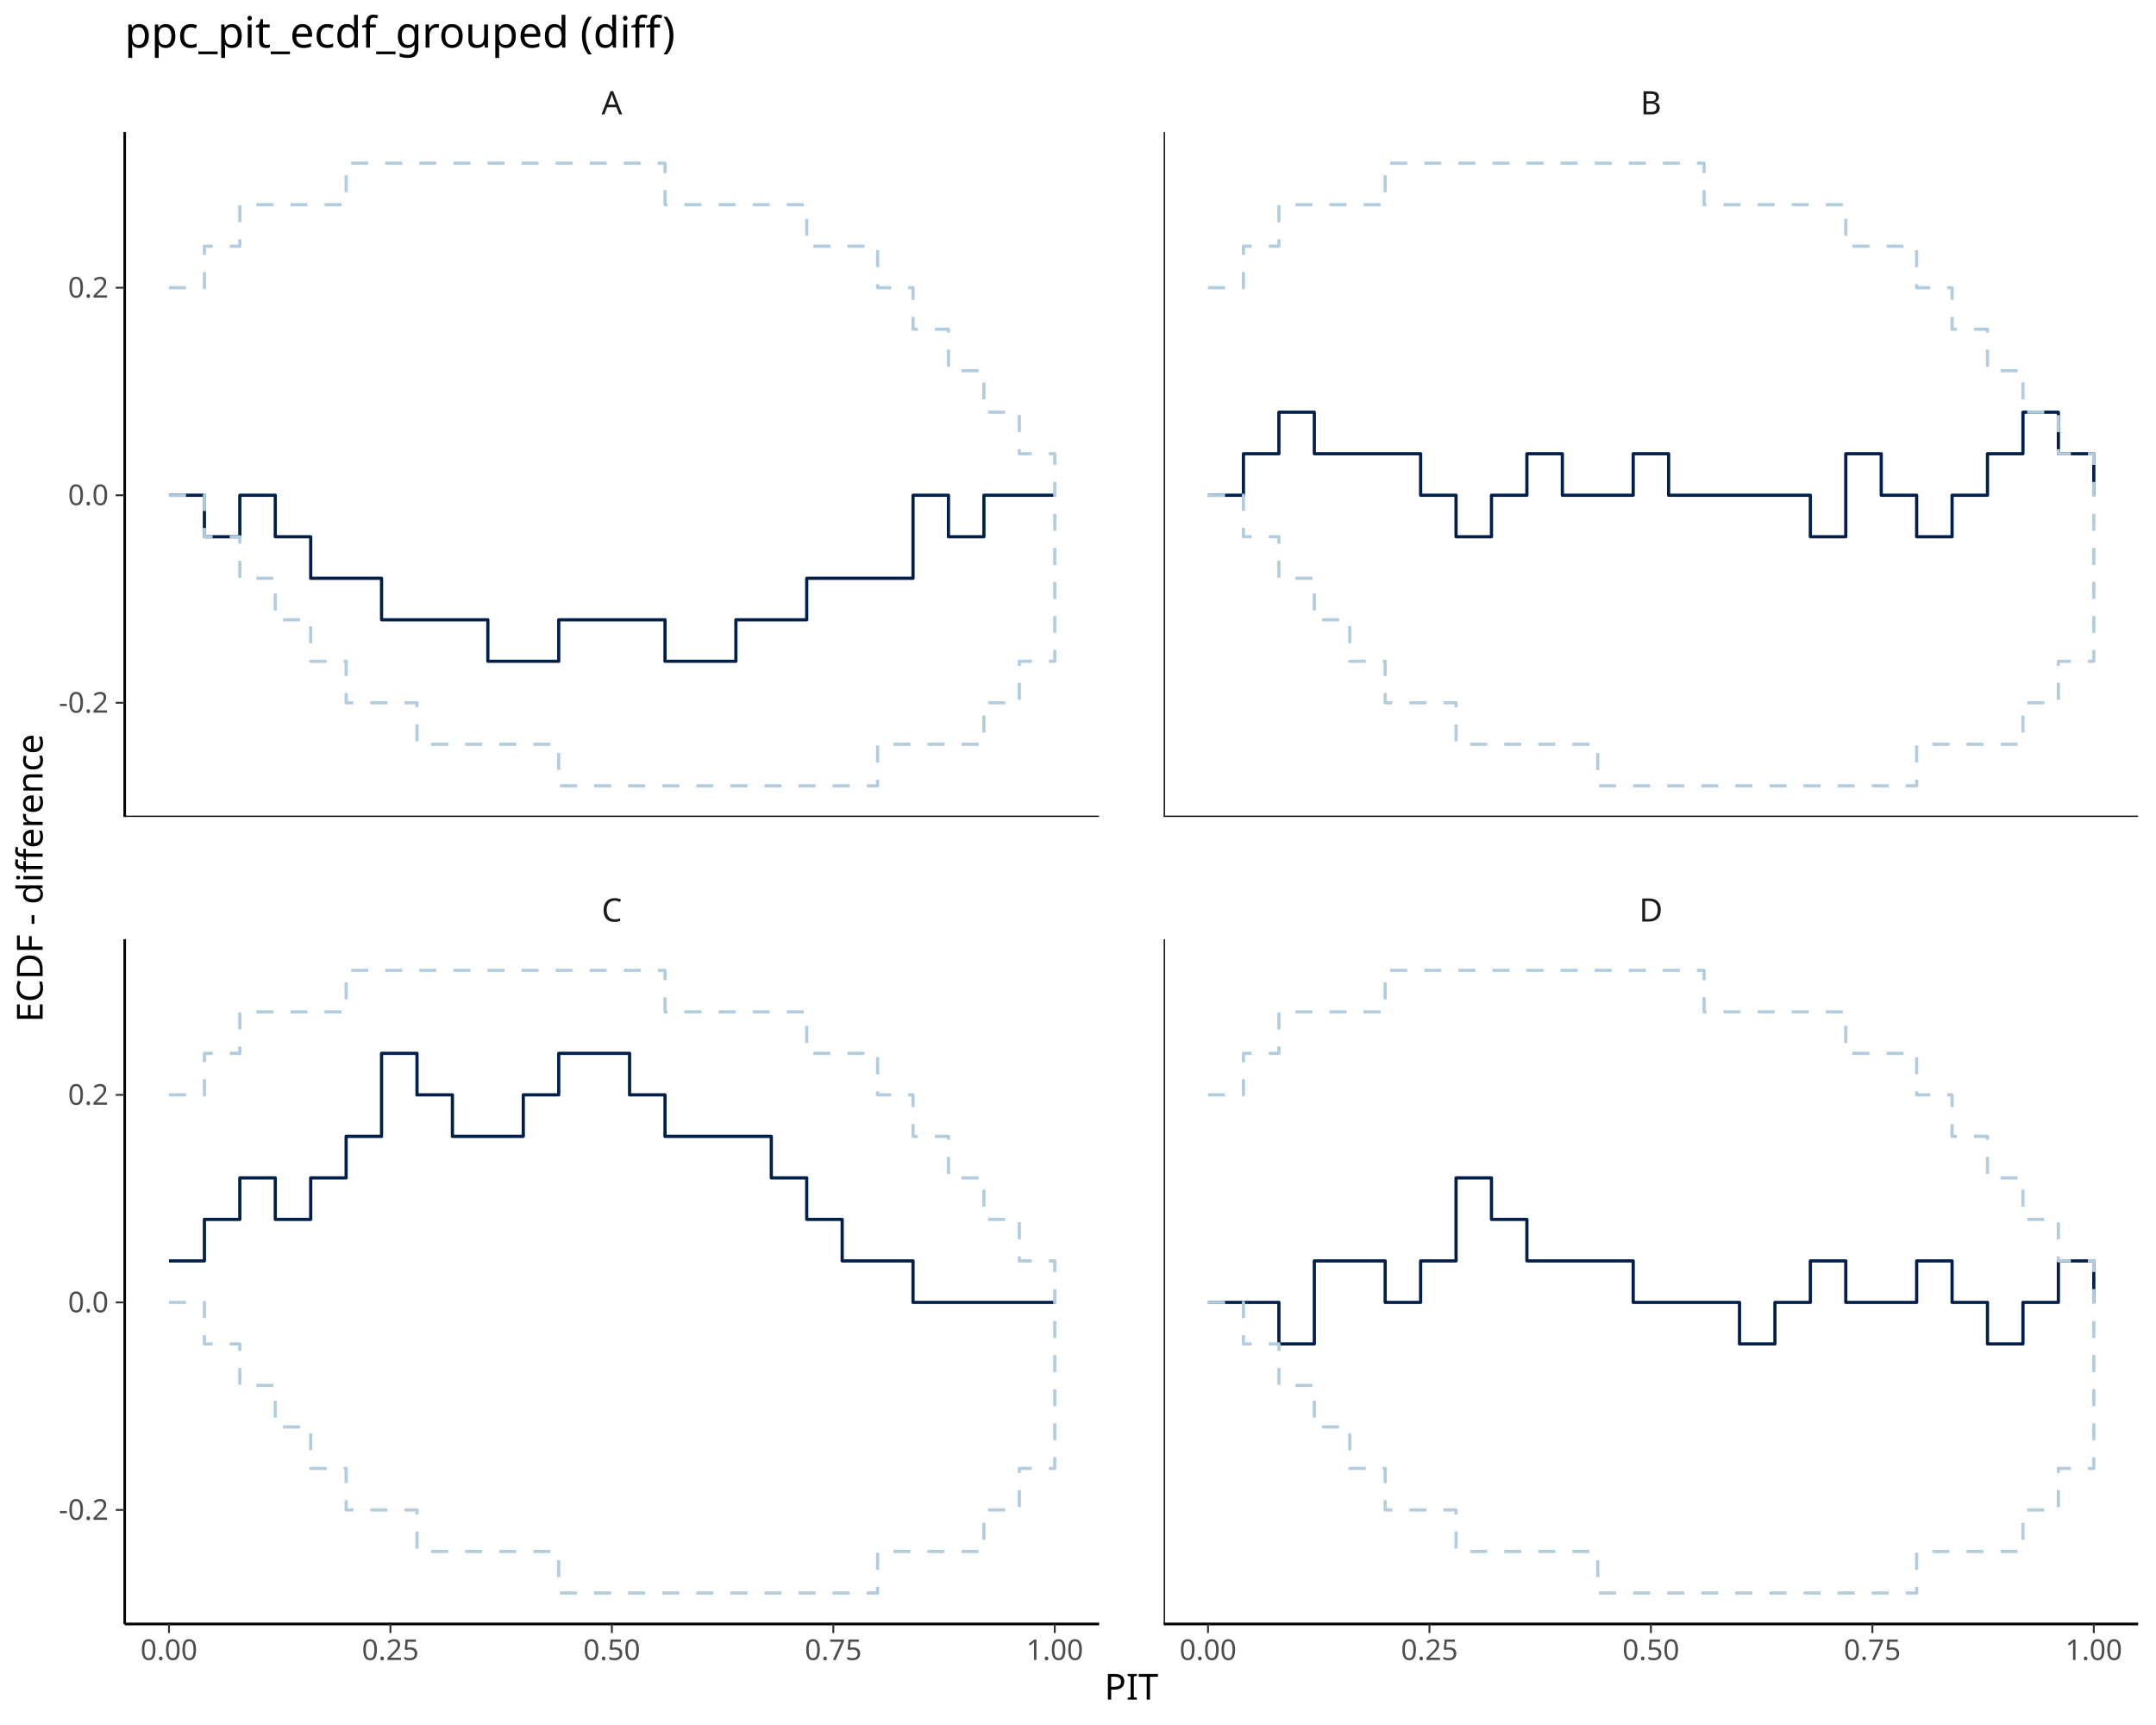
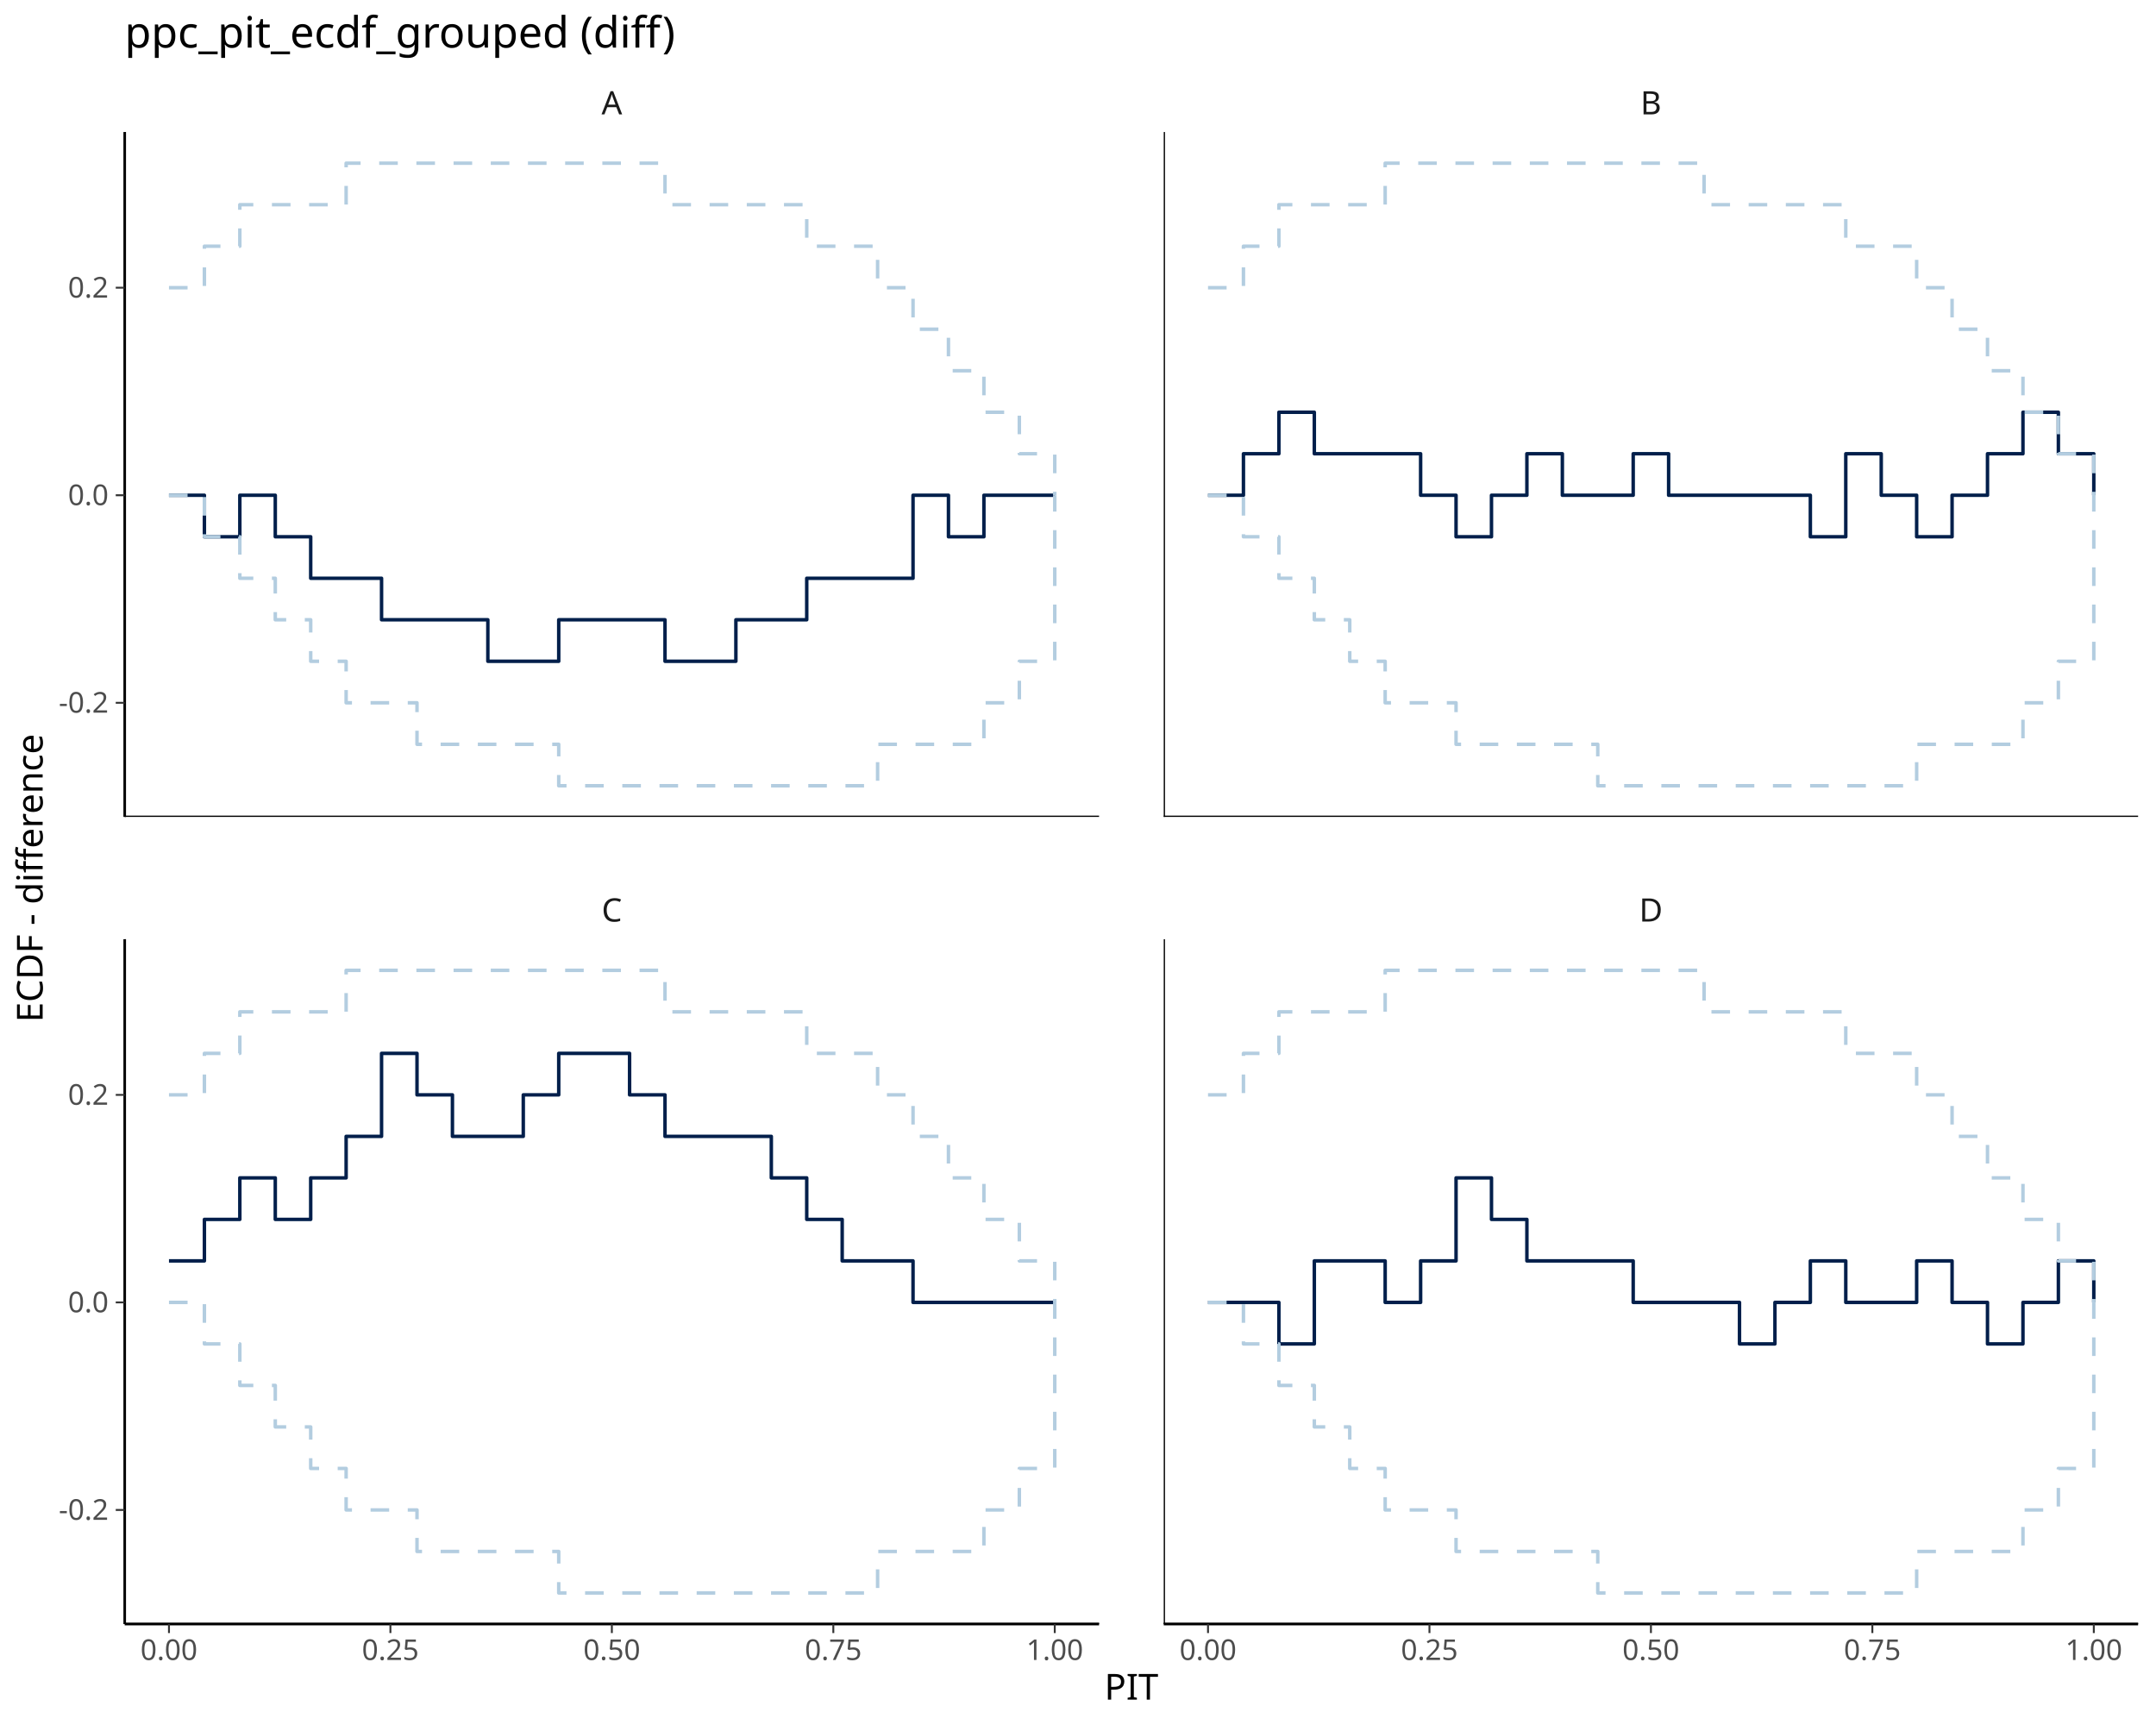
<svg xmlns="http://www.w3.org/2000/svg" class="svglite" data-engine-version="2.0" width="720.00pt" height="576.00pt" viewBox="0 0 720.00 576.00">
  <defs>
    <style type="text/css">
    .svglite line, .svglite polyline, .svglite polygon, .svglite path, .svglite rect, .svglite circle {
      fill: none;
      stroke: #000000;
      stroke-linecap: round;
      stroke-linejoin: round;
      stroke-miterlimit: 10.00;
    }
  </style>
  </defs>
  <rect width="100%" height="100%" style="stroke: none; fill: #FFFFFF;" />
  <defs>
    <clipPath id="cpMC4wMHw3MjAuMDB8MC4wMHw1NzYuMDA=">
      <rect x="0.00" y="0.00" width="720.00" height="576.00" />
    </clipPath>
  </defs>
  <g clip-path="url(#cpMC4wMHw3MjAuMDB8MC4wMHw1NzYuMDA=)">
</g>
  <defs>
    <clipPath id="cpNDEuNjR8MzY3LjAzfDQ0LjA5fDI3Mi43OA==">
      <rect x="41.64" y="44.09" width="325.39" height="228.69" />
    </clipPath>
  </defs>
  <g clip-path="url(#cpNDEuNjR8MzY3LjAzfDQ0LjA5fDI3Mi43OA==)">
-     <polyline points="56.43,165.37 68.26,165.37 68.26,179.23 80.09,179.23 80.09,165.37 91.93,165.37 91.93,179.23 103.76,179.23 103.76,193.09 115.59,193.09 115.59,193.09 127.42,193.09 127.42,206.95 139.26,206.95 139.26,206.95 151.09,206.95 151.09,206.95 162.92,206.95 162.92,220.81 174.75,220.81 174.75,220.81 186.59,220.81 186.59,206.95 198.42,206.95 198.42,206.95 210.25,206.95 210.25,206.95 222.08,206.95 222.08,220.81 233.92,220.81 233.92,220.81 245.75,220.81 245.75,206.95 257.58,206.95 257.58,206.95 269.41,206.95 269.41,193.09 281.25,193.09 281.25,193.09 293.08,193.09 293.08,193.09 304.91,193.09 304.91,165.37 316.74,165.37 316.74,179.23 328.58,179.23 328.58,165.37 340.41,165.37 340.41,165.37 352.24,165.37 352.24,165.37 " style="stroke-width: 1.07; stroke: #011F4B; stroke-linecap: butt;" />
-     <polyline points="56.43,96.07 68.26,96.07 68.26,82.21 80.09,82.21 80.09,68.35 91.93,68.35 91.93,68.35 103.76,68.35 103.76,68.35 115.59,68.35 115.59,54.49 127.42,54.49 127.42,54.49 139.26,54.49 139.26,54.49 151.09,54.49 151.09,54.49 162.92,54.49 162.92,54.49 174.75,54.49 174.75,54.49 186.59,54.49 186.59,54.49 198.42,54.49 198.42,54.49 210.25,54.49 210.25,54.49 222.08,54.49 222.08,68.35 233.92,68.35 233.92,68.35 245.75,68.35 245.75,68.35 257.58,68.35 257.58,68.35 269.41,68.35 269.41,82.21 281.25,82.21 281.25,82.21 293.08,82.21 293.08,96.07 304.91,96.07 304.91,109.93 316.74,109.93 316.74,123.79 328.58,123.79 328.58,137.65 340.41,137.65 340.41,151.51 352.24,151.51 352.24,165.37 " style="stroke-width: 1.07; stroke: #B3CDE0; stroke-dasharray: 5.69,5.69; stroke-linecap: butt;" />
-     <polyline points="56.43,165.37 68.26,165.37 68.26,179.23 80.09,179.23 80.09,193.09 91.93,193.09 91.93,206.95 103.76,206.95 103.76,220.81 115.59,220.81 115.59,234.67 127.42,234.67 127.42,234.67 139.26,234.67 139.26,248.53 151.09,248.53 151.09,248.53 162.92,248.53 162.92,248.53 174.75,248.53 174.75,248.53 186.59,248.53 186.59,262.38 198.42,262.38 198.42,262.38 210.25,262.38 210.25,262.38 222.08,262.38 222.08,262.38 233.92,262.38 233.92,262.38 245.75,262.38 245.75,262.38 257.58,262.38 257.58,262.38 269.41,262.38 269.41,262.38 281.25,262.38 281.25,262.38 293.08,262.38 293.08,248.53 304.91,248.53 304.91,248.53 316.74,248.53 316.74,248.53 328.58,248.53 328.58,234.67 340.41,234.67 340.41,220.81 352.24,220.81 352.24,165.37 " style="stroke-width: 1.07; stroke: #B3CDE0; stroke-dasharray: 5.69,5.69; stroke-linecap: butt;" />
+     <polyline points="56.43,165.37 68.26,165.37 68.26,179.23 80.09,179.23 80.09,165.37 91.93,165.37 91.93,179.23 103.76,179.23 103.76,193.09 115.59,193.09 115.59,193.09 127.42,193.09 127.42,206.95 139.26,206.95 139.26,206.95 151.09,206.95 151.09,206.95 162.92,206.95 162.92,220.81 174.75,220.81 174.75,220.81 186.59,220.81 186.59,206.95 198.42,206.95 198.42,206.95 210.25,206.95 210.25,206.95 222.08,206.95 222.08,220.81 233.92,220.81 233.92,220.81 245.75,220.81 245.75,206.95 257.58,206.95 257.58,206.95 269.41,206.95 269.41,193.09 281.25,193.09 281.25,193.09 293.08,193.09 293.08,193.09 304.91,193.09 304.91,165.37 316.74,165.37 316.74,179.23 328.58,179.23 328.58,165.37 340.41,165.37 340.41,165.37 352.24,165.37 352.24,165.37 " style="stroke-width: 1.16; stroke: #011F4B; stroke-linecap: butt;" />
+     <polyline points="56.43,96.07 68.26,96.07 68.26,82.21 80.09,82.21 80.09,68.35 91.93,68.35 91.93,68.35 103.76,68.35 103.76,68.35 115.59,68.35 115.59,54.49 127.42,54.49 127.42,54.49 139.26,54.49 139.26,54.49 151.09,54.49 151.09,54.49 162.92,54.49 162.92,54.49 174.75,54.49 174.75,54.49 186.59,54.49 186.59,54.49 198.42,54.49 198.42,54.49 210.25,54.49 210.25,54.49 222.08,54.49 222.08,68.35 233.92,68.35 233.92,68.35 245.75,68.35 245.75,68.35 257.58,68.35 257.58,68.35 269.41,68.35 269.41,82.21 281.25,82.21 281.25,82.21 293.08,82.21 293.08,96.07 304.91,96.07 304.91,109.93 316.74,109.93 316.74,123.79 328.58,123.79 328.58,137.65 340.41,137.65 340.41,151.51 352.24,151.51 352.24,165.37 " style="stroke-width: 1.16; stroke: #B3CDE0; stroke-dasharray: 6.21,6.21; stroke-linecap: butt;" />
+     <polyline points="56.43,165.37 68.26,165.37 68.26,179.23 80.09,179.23 80.09,193.09 91.93,193.09 91.93,206.95 103.76,206.95 103.76,220.81 115.59,220.81 115.59,234.67 127.42,234.67 127.42,234.67 139.26,234.67 139.26,248.53 151.09,248.53 151.09,248.53 162.92,248.53 162.92,248.53 174.75,248.53 174.75,248.53 186.59,248.53 186.59,262.38 198.42,262.38 198.42,262.38 210.25,262.38 210.25,262.38 222.08,262.38 222.08,262.38 233.92,262.38 233.92,262.38 245.75,262.38 245.75,262.38 257.58,262.38 257.58,262.38 269.41,262.38 269.41,262.38 281.25,262.38 281.25,262.38 293.08,262.38 293.08,248.53 304.91,248.53 304.91,248.53 316.74,248.53 316.74,248.53 328.58,248.53 328.58,234.67 340.41,234.67 340.41,220.81 352.24,220.81 352.24,165.37 " style="stroke-width: 1.16; stroke: #B3CDE0; stroke-dasharray: 6.21,6.21; stroke-linecap: butt;" />
    <line x1="41.64" y1="272.78" x2="367.03" y2="272.78" style="stroke-width: 0.85; stroke-linecap: butt;" />
    <line x1="41.64" y1="272.78" x2="41.64" y2="44.09" style="stroke-width: 0.85; stroke-linecap: butt;" />
  </g>
  <g clip-path="url(#cpMC4wMHw3MjAuMDB8MC4wMHw1NzYuMDA=)">
</g>
  <defs>
    <clipPath id="cpNDEuNjR8MzY3LjAzfDMxMy42Mnw1NDIuMzA=">
      <rect x="41.64" y="313.62" width="325.39" height="228.69" />
    </clipPath>
  </defs>
  <g clip-path="url(#cpNDEuNjR8MzY3LjAzfDMxMy42Mnw1NDIuMzA=)">
-     <polyline points="56.43,421.03 68.26,421.03 68.26,407.17 80.09,407.17 80.09,393.31 91.93,393.31 91.93,407.17 103.76,407.17 103.76,393.31 115.59,393.31 115.59,379.45 127.42,379.45 127.42,351.73 139.26,351.73 139.26,365.59 151.09,365.59 151.09,379.45 162.92,379.45 162.92,379.45 174.75,379.45 174.75,365.59 186.59,365.59 186.59,351.73 198.42,351.73 198.42,351.73 210.25,351.73 210.25,365.59 222.08,365.59 222.08,379.45 233.92,379.45 233.92,379.45 245.75,379.45 245.75,379.45 257.58,379.45 257.58,393.31 269.41,393.31 269.41,407.17 281.25,407.17 281.25,421.03 293.08,421.03 293.08,421.03 304.91,421.03 304.91,434.89 316.74,434.89 316.74,434.89 328.58,434.89 328.58,434.89 340.41,434.89 340.41,434.89 352.24,434.89 352.24,434.89 " style="stroke-width: 1.07; stroke: #011F4B; stroke-linecap: butt;" />
-     <polyline points="56.43,365.59 68.26,365.59 68.26,351.73 80.09,351.73 80.09,337.87 91.93,337.87 91.93,337.87 103.76,337.87 103.76,337.87 115.59,337.87 115.59,324.01 127.42,324.01 127.42,324.01 139.26,324.01 139.26,324.01 151.09,324.01 151.09,324.01 162.92,324.01 162.92,324.01 174.75,324.01 174.75,324.01 186.59,324.01 186.59,324.01 198.42,324.01 198.42,324.01 210.25,324.01 210.25,324.01 222.08,324.01 222.08,337.87 233.92,337.87 233.92,337.87 245.75,337.87 245.75,337.87 257.58,337.87 257.58,337.87 269.41,337.87 269.41,351.73 281.25,351.73 281.25,351.73 293.08,351.73 293.08,365.59 304.91,365.59 304.91,379.45 316.74,379.45 316.74,393.31 328.58,393.31 328.58,407.17 340.41,407.17 340.41,421.03 352.24,421.03 352.24,434.89 " style="stroke-width: 1.07; stroke: #B3CDE0; stroke-dasharray: 5.69,5.69; stroke-linecap: butt;" />
-     <polyline points="56.43,434.89 68.26,434.89 68.26,448.75 80.09,448.75 80.09,462.61 91.93,462.61 91.93,476.47 103.76,476.47 103.76,490.33 115.59,490.33 115.59,504.19 127.42,504.19 127.42,504.19 139.26,504.19 139.26,518.05 151.09,518.05 151.09,518.05 162.92,518.05 162.92,518.05 174.75,518.05 174.75,518.05 186.59,518.05 186.59,531.91 198.42,531.91 198.42,531.91 210.25,531.91 210.25,531.91 222.08,531.91 222.08,531.91 233.92,531.91 233.92,531.91 245.75,531.91 245.75,531.91 257.58,531.91 257.58,531.91 269.41,531.91 269.41,531.91 281.25,531.91 281.25,531.91 293.08,531.91 293.08,518.05 304.91,518.05 304.91,518.05 316.74,518.05 316.74,518.05 328.58,518.05 328.58,504.19 340.41,504.19 340.41,490.33 352.24,490.33 352.24,434.89 " style="stroke-width: 1.07; stroke: #B3CDE0; stroke-dasharray: 5.69,5.69; stroke-linecap: butt;" />
+     <polyline points="56.43,421.03 68.26,421.03 68.26,407.17 80.09,407.17 80.09,393.31 91.93,393.31 91.93,407.17 103.76,407.17 103.76,393.31 115.59,393.31 115.59,379.45 127.42,379.45 127.42,351.73 139.26,351.73 139.26,365.59 151.09,365.59 151.09,379.45 162.92,379.45 162.92,379.45 174.75,379.45 174.75,365.59 186.59,365.59 186.59,351.73 198.42,351.73 198.42,351.73 210.25,351.73 210.25,365.59 222.08,365.59 222.08,379.45 233.92,379.45 233.92,379.45 245.75,379.45 245.75,379.45 257.58,379.45 257.58,393.31 269.41,393.31 269.41,407.17 281.25,407.17 281.25,421.03 293.08,421.03 293.08,421.03 304.91,421.03 304.91,434.89 316.74,434.89 316.74,434.89 328.58,434.89 328.58,434.89 340.41,434.89 340.41,434.89 352.24,434.89 352.24,434.89 " style="stroke-width: 1.16; stroke: #011F4B; stroke-linecap: butt;" />
+     <polyline points="56.43,365.59 68.26,365.59 68.26,351.73 80.09,351.73 80.09,337.87 91.93,337.87 91.93,337.87 103.76,337.87 103.76,337.87 115.59,337.87 115.59,324.01 127.42,324.01 127.42,324.01 139.26,324.01 139.26,324.01 151.09,324.01 151.09,324.01 162.92,324.01 162.92,324.01 174.75,324.01 174.75,324.01 186.59,324.01 186.59,324.01 198.42,324.01 198.42,324.01 210.25,324.01 210.25,324.01 222.08,324.01 222.08,337.87 233.92,337.87 233.92,337.87 245.75,337.87 245.75,337.87 257.58,337.87 257.58,337.87 269.41,337.87 269.41,351.73 281.25,351.73 281.25,351.73 293.08,351.73 293.08,365.59 304.91,365.59 304.91,379.45 316.74,379.45 316.74,393.31 328.58,393.31 328.58,407.17 340.41,407.17 340.41,421.03 352.24,421.03 352.24,434.89 " style="stroke-width: 1.16; stroke: #B3CDE0; stroke-dasharray: 6.21,6.21; stroke-linecap: butt;" />
+     <polyline points="56.43,434.89 68.26,434.89 68.26,448.75 80.09,448.75 80.09,462.61 91.93,462.61 91.93,476.47 103.76,476.47 103.76,490.33 115.59,490.33 115.59,504.19 127.42,504.19 127.42,504.19 139.26,504.19 139.26,518.05 151.09,518.05 151.09,518.05 162.92,518.05 162.92,518.05 174.75,518.05 174.75,518.05 186.59,518.05 186.59,531.91 198.42,531.91 198.42,531.91 210.25,531.91 210.25,531.91 222.08,531.91 222.08,531.91 233.92,531.91 233.92,531.91 245.75,531.91 245.75,531.91 257.58,531.91 257.58,531.91 269.41,531.91 269.41,531.91 281.25,531.91 281.25,531.91 293.08,531.91 293.08,518.05 304.91,518.05 304.91,518.05 316.74,518.05 316.74,518.05 328.58,518.05 328.58,504.19 340.41,504.19 340.41,490.33 352.24,490.33 352.24,434.89 " style="stroke-width: 1.16; stroke: #B3CDE0; stroke-dasharray: 6.21,6.21; stroke-linecap: butt;" />
    <line x1="41.64" y1="542.30" x2="367.03" y2="542.30" style="stroke-width: 0.85; stroke-linecap: butt;" />
    <line x1="41.64" y1="542.30" x2="41.64" y2="313.62" style="stroke-width: 0.85; stroke-linecap: butt;" />
  </g>
  <g clip-path="url(#cpMC4wMHw3MjAuMDB8MC4wMHw1NzYuMDA=)">
</g>
  <defs>
    <clipPath id="cpMzg4LjYzfDcxNC4wMnw0NC4wOXwyNzIuNzg=">
      <rect x="388.63" y="44.09" width="325.39" height="228.69" />
    </clipPath>
  </defs>
  <g clip-path="url(#cpMzg4LjYzfDcxNC4wMnw0NC4wOXwyNzIuNzg=)">
-     <polyline points="403.42,165.37 415.25,165.37 415.25,151.51 427.09,151.51 427.09,137.65 438.92,137.65 438.92,151.51 450.75,151.51 450.75,151.51 462.58,151.51 462.58,151.51 474.42,151.51 474.42,165.37 486.25,165.37 486.25,179.23 498.08,179.23 498.08,165.37 509.91,165.37 509.91,151.51 521.75,151.51 521.75,165.37 533.58,165.37 533.58,165.37 545.41,165.37 545.41,151.51 557.24,151.51 557.24,165.37 569.08,165.37 569.08,165.37 580.91,165.37 580.91,165.37 592.74,165.37 592.74,165.37 604.57,165.37 604.57,179.23 616.40,179.23 616.40,151.51 628.24,151.51 628.24,165.37 640.07,165.37 640.07,179.23 651.90,179.23 651.90,165.37 663.73,165.37 663.73,151.51 675.57,151.51 675.57,137.65 687.40,137.65 687.40,151.51 699.23,151.51 699.23,165.37 " style="stroke-width: 1.07; stroke: #011F4B; stroke-linecap: butt;" />
-     <polyline points="403.42,96.07 415.25,96.07 415.25,82.21 427.09,82.21 427.09,68.35 438.92,68.35 438.92,68.35 450.75,68.35 450.75,68.35 462.58,68.35 462.58,54.49 474.42,54.49 474.42,54.49 486.25,54.49 486.25,54.49 498.08,54.49 498.08,54.49 509.91,54.49 509.91,54.49 521.75,54.49 521.75,54.49 533.58,54.49 533.58,54.49 545.41,54.49 545.41,54.49 557.24,54.49 557.24,54.49 569.08,54.49 569.08,68.35 580.91,68.35 580.91,68.35 592.74,68.35 592.74,68.35 604.57,68.35 604.57,68.35 616.40,68.35 616.40,82.21 628.24,82.21 628.24,82.21 640.07,82.21 640.07,96.07 651.90,96.07 651.90,109.93 663.73,109.93 663.73,123.79 675.57,123.79 675.57,137.65 687.40,137.65 687.40,151.51 699.23,151.51 699.23,165.37 " style="stroke-width: 1.07; stroke: #B3CDE0; stroke-dasharray: 5.69,5.69; stroke-linecap: butt;" />
-     <polyline points="403.42,165.37 415.25,165.37 415.25,179.23 427.09,179.23 427.09,193.09 438.92,193.09 438.92,206.95 450.75,206.95 450.75,220.81 462.58,220.81 462.58,234.67 474.42,234.67 474.42,234.67 486.25,234.67 486.25,248.53 498.08,248.53 498.08,248.53 509.91,248.53 509.91,248.53 521.75,248.53 521.75,248.53 533.58,248.53 533.58,262.38 545.41,262.38 545.41,262.38 557.24,262.38 557.24,262.38 569.08,262.38 569.08,262.38 580.91,262.38 580.91,262.38 592.74,262.38 592.74,262.38 604.57,262.38 604.57,262.38 616.40,262.38 616.40,262.38 628.24,262.38 628.24,262.38 640.07,262.38 640.07,248.53 651.90,248.53 651.90,248.53 663.73,248.53 663.73,248.53 675.57,248.53 675.57,234.67 687.40,234.67 687.40,220.81 699.23,220.81 699.23,165.37 " style="stroke-width: 1.07; stroke: #B3CDE0; stroke-dasharray: 5.69,5.69; stroke-linecap: butt;" />
+     <polyline points="403.42,165.37 415.25,165.37 415.25,151.51 427.09,151.51 427.09,137.65 438.92,137.65 438.92,151.51 450.75,151.51 450.75,151.51 462.58,151.51 462.58,151.51 474.42,151.51 474.42,165.37 486.25,165.37 486.25,179.23 498.08,179.23 498.08,165.37 509.91,165.37 509.91,151.51 521.75,151.51 521.75,165.37 533.58,165.37 533.58,165.37 545.41,165.37 545.41,151.51 557.24,151.51 557.24,165.37 569.08,165.37 569.08,165.37 580.91,165.37 580.91,165.37 592.74,165.37 592.74,165.37 604.57,165.37 604.57,179.23 616.40,179.23 616.40,151.51 628.24,151.51 628.24,165.37 640.07,165.37 640.07,179.23 651.90,179.23 651.90,165.37 663.73,165.37 663.73,151.51 675.57,151.51 675.57,137.65 687.40,137.65 687.40,151.51 699.23,151.51 699.23,165.37 " style="stroke-width: 1.16; stroke: #011F4B; stroke-linecap: butt;" />
+     <polyline points="403.42,96.07 415.25,96.07 415.25,82.21 427.09,82.21 427.09,68.35 438.92,68.35 438.92,68.35 450.75,68.35 450.75,68.35 462.58,68.35 462.58,54.49 474.42,54.49 474.42,54.49 486.25,54.49 486.25,54.49 498.08,54.49 498.08,54.49 509.91,54.49 509.91,54.49 521.75,54.49 521.75,54.49 533.58,54.49 533.58,54.49 545.41,54.49 545.41,54.49 557.24,54.49 557.24,54.49 569.08,54.49 569.08,68.35 580.91,68.35 580.91,68.35 592.74,68.35 592.74,68.35 604.57,68.35 604.57,68.35 616.40,68.35 616.40,82.21 628.24,82.21 628.24,82.21 640.07,82.21 640.07,96.07 651.90,96.07 651.90,109.93 663.73,109.93 663.73,123.79 675.57,123.79 675.57,137.65 687.40,137.65 687.40,151.51 699.23,151.51 699.23,165.37 " style="stroke-width: 1.16; stroke: #B3CDE0; stroke-dasharray: 6.21,6.21; stroke-linecap: butt;" />
+     <polyline points="403.42,165.37 415.25,165.37 415.25,179.23 427.09,179.23 427.09,193.09 438.92,193.09 438.92,206.95 450.75,206.95 450.75,220.81 462.58,220.81 462.58,234.67 474.42,234.67 474.42,234.67 486.25,234.67 486.25,248.53 498.08,248.53 498.08,248.53 509.91,248.53 509.91,248.53 521.75,248.53 521.75,248.53 533.58,248.53 533.58,262.38 545.41,262.38 545.41,262.38 557.24,262.38 557.24,262.38 569.08,262.38 569.08,262.38 580.91,262.38 580.91,262.38 592.74,262.38 592.74,262.38 604.57,262.38 604.57,262.38 616.40,262.38 616.40,262.38 628.24,262.38 628.24,262.38 640.07,262.38 640.07,248.53 651.90,248.53 651.90,248.53 663.73,248.53 663.73,248.53 675.57,248.53 675.57,234.67 687.40,234.67 687.40,220.81 699.23,220.81 699.23,165.37 " style="stroke-width: 1.16; stroke: #B3CDE0; stroke-dasharray: 6.21,6.21; stroke-linecap: butt;" />
    <line x1="388.63" y1="272.78" x2="714.02" y2="272.78" style="stroke-width: 0.85; stroke-linecap: butt;" />
    <line x1="388.63" y1="272.78" x2="388.63" y2="44.09" style="stroke-width: 0.85; stroke-linecap: butt;" />
  </g>
  <g clip-path="url(#cpMC4wMHw3MjAuMDB8MC4wMHw1NzYuMDA=)">
</g>
  <defs>
    <clipPath id="cpMzg4LjYzfDcxNC4wMnwzMTMuNjJ8NTQyLjMw">
      <rect x="388.63" y="313.62" width="325.39" height="228.69" />
    </clipPath>
  </defs>
  <g clip-path="url(#cpMzg4LjYzfDcxNC4wMnwzMTMuNjJ8NTQyLjMw)">
-     <polyline points="403.42,434.89 415.25,434.89 415.25,434.89 427.09,434.89 427.09,448.75 438.92,448.75 438.92,421.03 450.75,421.03 450.75,421.03 462.58,421.03 462.58,434.89 474.42,434.89 474.42,421.03 486.25,421.03 486.25,393.31 498.08,393.31 498.08,407.17 509.91,407.17 509.91,421.03 521.75,421.03 521.75,421.03 533.58,421.03 533.58,421.03 545.41,421.03 545.41,434.89 557.24,434.89 557.24,434.89 569.08,434.89 569.08,434.89 580.91,434.89 580.91,448.75 592.74,448.75 592.74,434.89 604.57,434.89 604.57,421.03 616.40,421.03 616.40,434.89 628.24,434.89 628.24,434.89 640.07,434.89 640.07,421.03 651.90,421.03 651.90,434.89 663.73,434.89 663.73,448.75 675.57,448.75 675.57,434.89 687.40,434.89 687.40,421.03 699.23,421.03 699.23,434.89 " style="stroke-width: 1.07; stroke: #011F4B; stroke-linecap: butt;" />
-     <polyline points="403.42,365.59 415.25,365.59 415.25,351.73 427.09,351.73 427.09,337.87 438.92,337.87 438.92,337.87 450.75,337.87 450.75,337.87 462.58,337.87 462.58,324.01 474.42,324.01 474.42,324.01 486.25,324.01 486.25,324.01 498.08,324.01 498.08,324.01 509.91,324.01 509.91,324.01 521.75,324.01 521.75,324.01 533.58,324.01 533.58,324.01 545.41,324.01 545.41,324.01 557.24,324.01 557.24,324.01 569.08,324.01 569.08,337.87 580.91,337.87 580.91,337.87 592.74,337.87 592.74,337.87 604.57,337.87 604.57,337.87 616.40,337.87 616.40,351.73 628.24,351.73 628.24,351.73 640.07,351.73 640.07,365.59 651.90,365.59 651.90,379.45 663.73,379.45 663.73,393.31 675.57,393.31 675.57,407.17 687.40,407.17 687.40,421.03 699.23,421.03 699.23,434.89 " style="stroke-width: 1.07; stroke: #B3CDE0; stroke-dasharray: 5.69,5.69; stroke-linecap: butt;" />
-     <polyline points="403.42,434.89 415.25,434.89 415.25,448.75 427.09,448.75 427.09,462.61 438.92,462.61 438.92,476.47 450.75,476.47 450.75,490.33 462.58,490.33 462.58,504.19 474.42,504.19 474.42,504.19 486.25,504.19 486.25,518.05 498.08,518.05 498.08,518.05 509.91,518.05 509.91,518.05 521.75,518.05 521.75,518.05 533.58,518.05 533.58,531.91 545.41,531.91 545.41,531.91 557.24,531.91 557.24,531.91 569.08,531.91 569.08,531.91 580.91,531.91 580.91,531.91 592.74,531.91 592.74,531.91 604.57,531.91 604.57,531.91 616.40,531.91 616.40,531.91 628.24,531.91 628.24,531.91 640.07,531.91 640.07,518.05 651.90,518.05 651.90,518.05 663.73,518.05 663.73,518.05 675.57,518.05 675.57,504.19 687.40,504.19 687.40,490.33 699.23,490.33 699.23,434.89 " style="stroke-width: 1.07; stroke: #B3CDE0; stroke-dasharray: 5.69,5.69; stroke-linecap: butt;" />
+     <polyline points="403.42,434.89 415.25,434.89 415.25,434.89 427.09,434.89 427.09,448.75 438.92,448.75 438.92,421.03 450.75,421.03 450.75,421.03 462.58,421.03 462.58,434.89 474.42,434.89 474.42,421.03 486.25,421.03 486.25,393.31 498.08,393.31 498.08,407.17 509.91,407.17 509.91,421.03 521.75,421.03 521.75,421.03 533.58,421.03 533.58,421.03 545.41,421.03 545.41,434.89 557.24,434.89 557.24,434.89 569.08,434.89 569.08,434.89 580.91,434.89 580.91,448.75 592.74,448.75 592.74,434.89 604.57,434.89 604.57,421.03 616.40,421.03 616.40,434.89 628.24,434.89 628.24,434.89 640.07,434.89 640.07,421.03 651.90,421.03 651.90,434.89 663.73,434.89 663.73,448.75 675.57,448.75 675.57,434.89 687.40,434.89 687.40,421.03 699.23,421.03 699.23,434.89 " style="stroke-width: 1.16; stroke: #011F4B; stroke-linecap: butt;" />
+     <polyline points="403.42,365.59 415.25,365.59 415.25,351.73 427.09,351.73 427.09,337.87 438.92,337.87 438.92,337.87 450.75,337.87 450.75,337.87 462.58,337.87 462.58,324.01 474.42,324.01 474.42,324.01 486.25,324.01 486.25,324.01 498.08,324.01 498.08,324.01 509.91,324.01 509.91,324.01 521.75,324.01 521.75,324.01 533.58,324.01 533.58,324.01 545.41,324.01 545.41,324.01 557.24,324.01 557.24,324.01 569.08,324.01 569.08,337.87 580.91,337.87 580.91,337.87 592.74,337.87 592.74,337.87 604.57,337.87 604.57,337.87 616.40,337.87 616.40,351.73 628.24,351.73 628.24,351.73 640.07,351.73 640.07,365.59 651.90,365.59 651.90,379.45 663.73,379.45 663.73,393.31 675.57,393.31 675.57,407.17 687.40,407.17 687.40,421.03 699.23,421.03 699.23,434.89 " style="stroke-width: 1.16; stroke: #B3CDE0; stroke-dasharray: 6.21,6.21; stroke-linecap: butt;" />
+     <polyline points="403.42,434.89 415.25,434.89 415.25,448.75 427.09,448.75 427.09,462.61 438.92,462.61 438.92,476.47 450.75,476.47 450.75,490.33 462.58,490.33 462.58,504.19 474.42,504.19 474.42,504.19 486.25,504.19 486.25,518.05 498.08,518.05 498.08,518.05 509.91,518.05 509.91,518.05 521.75,518.05 521.75,518.05 533.58,518.05 533.58,531.91 545.41,531.91 545.41,531.91 557.24,531.91 557.24,531.91 569.08,531.91 569.08,531.91 580.91,531.91 580.91,531.91 592.74,531.91 592.74,531.91 604.57,531.91 604.57,531.91 616.40,531.91 616.40,531.91 628.24,531.91 628.24,531.91 640.07,531.91 640.07,518.05 651.90,518.05 651.90,518.05 663.73,518.05 663.73,518.05 675.57,518.05 675.57,504.19 687.40,504.19 687.40,490.33 699.23,490.33 699.23,434.89 " style="stroke-width: 1.16; stroke: #B3CDE0; stroke-dasharray: 6.21,6.21; stroke-linecap: butt;" />
    <line x1="388.63" y1="542.30" x2="714.02" y2="542.30" style="stroke-width: 0.85; stroke-linecap: butt;" />
    <line x1="388.63" y1="542.30" x2="388.63" y2="313.62" style="stroke-width: 0.85; stroke-linecap: butt;" />
  </g>
  <g clip-path="url(#cpMC4wMHw3MjAuMDB8MC4wMHw1NzYuMDA=)">
</g>
  <defs>
    <clipPath id="cpNDEuNjR8MzY3LjAzfDI5NC4zOHwzMTMuNjI=">
      <rect x="41.64" y="294.38" width="325.39" height="19.24" />
    </clipPath>
  </defs>
  <g clip-path="url(#cpNDEuNjR8MzY3LjAzfDI5NC4zOHwzMTMuNjI=)">
    <text x="204.33" y="307.72" text-anchor="middle" style="font-size: 10.80px; fill: #1A1A1A; font-family: sans;" textLength="7.80px" lengthAdjust="spacingAndGlyphs">C</text>
  </g>
  <g clip-path="url(#cpMC4wMHw3MjAuMDB8MC4wMHw1NzYuMDA=)">
</g>
  <defs>
    <clipPath id="cpMzg4LjYzfDcxNC4wMnwyOTQuMzh8MzEzLjYy">
      <rect x="388.63" y="294.38" width="325.39" height="19.24" />
    </clipPath>
  </defs>
  <g clip-path="url(#cpMzg4LjYzfDcxNC4wMnwyOTQuMzh8MzEzLjYy)">
    <text x="551.33" y="307.72" text-anchor="middle" style="font-size: 10.80px; fill: #1A1A1A; font-family: sans;" textLength="7.80px" lengthAdjust="spacingAndGlyphs">D</text>
  </g>
  <g clip-path="url(#cpMC4wMHw3MjAuMDB8MC4wMHw1NzYuMDA=)">
</g>
  <defs>
    <clipPath id="cpNDEuNjR8MzY3LjAzfDI0Ljg1fDQ0LjA5">
      <rect x="41.64" y="24.85" width="325.39" height="19.24" />
    </clipPath>
  </defs>
  <g clip-path="url(#cpNDEuNjR8MzY3LjAzfDI0Ljg1fDQ0LjA5)">
    <text x="204.33" y="38.19" text-anchor="middle" style="font-size: 10.80px; fill: #1A1A1A; font-family: sans;" textLength="7.21px" lengthAdjust="spacingAndGlyphs">A</text>
  </g>
  <g clip-path="url(#cpMC4wMHw3MjAuMDB8MC4wMHw1NzYuMDA=)">
</g>
  <defs>
    <clipPath id="cpMzg4LjYzfDcxNC4wMnwyNC44NXw0NC4wOQ==">
      <rect x="388.63" y="24.85" width="325.39" height="19.24" />
    </clipPath>
  </defs>
  <g clip-path="url(#cpMzg4LjYzfDcxNC4wMnwyNC44NXw0NC4wOQ==)">
    <text x="551.33" y="38.19" text-anchor="middle" style="font-size: 10.80px; fill: #1A1A1A; font-family: sans;" textLength="7.21px" lengthAdjust="spacingAndGlyphs">B</text>
  </g>
  <g clip-path="url(#cpMC4wMHw3MjAuMDB8MC4wMHw1NzYuMDA=)">
    <polyline points="41.64,542.30 367.03,542.30 " style="stroke-width: 0.85; stroke-linecap: butt;" />
    <polyline points="56.43,545.29 56.43,542.30 " style="stroke-width: 0.64; stroke: #333333; stroke-linecap: butt;" />
    <polyline points="130.38,545.29 130.38,542.30 " style="stroke-width: 0.64; stroke: #333333; stroke-linecap: butt;" />
    <polyline points="204.33,545.29 204.33,542.30 " style="stroke-width: 0.64; stroke: #333333; stroke-linecap: butt;" />
    <polyline points="278.29,545.29 278.29,542.30 " style="stroke-width: 0.64; stroke: #333333; stroke-linecap: butt;" />
    <polyline points="352.24,545.29 352.24,542.30 " style="stroke-width: 0.64; stroke: #333333; stroke-linecap: butt;" />
    <text x="56.43" y="554.29" text-anchor="middle" style="font-size: 9.60px; fill: #4D4D4D; font-family: sans;" textLength="18.69px" lengthAdjust="spacingAndGlyphs">0.00</text>
    <text x="130.38" y="554.29" text-anchor="middle" style="font-size: 9.60px; fill: #4D4D4D; font-family: sans;" textLength="18.69px" lengthAdjust="spacingAndGlyphs">0.25</text>
    <text x="204.33" y="554.29" text-anchor="middle" style="font-size: 9.60px; fill: #4D4D4D; font-family: sans;" textLength="18.69px" lengthAdjust="spacingAndGlyphs">0.50</text>
    <text x="278.29" y="554.29" text-anchor="middle" style="font-size: 9.60px; fill: #4D4D4D; font-family: sans;" textLength="18.69px" lengthAdjust="spacingAndGlyphs">0.75</text>
    <text x="352.24" y="554.29" text-anchor="middle" style="font-size: 9.60px; fill: #4D4D4D; font-family: sans;" textLength="18.69px" lengthAdjust="spacingAndGlyphs">1.00</text>
    <polyline points="388.63,542.30 714.02,542.30 " style="stroke-width: 0.85; stroke-linecap: butt;" />
    <polyline points="403.42,545.29 403.42,542.30 " style="stroke-width: 0.64; stroke: #333333; stroke-linecap: butt;" />
    <polyline points="477.37,545.29 477.37,542.30 " style="stroke-width: 0.64; stroke: #333333; stroke-linecap: butt;" />
    <polyline points="551.33,545.29 551.33,542.30 " style="stroke-width: 0.64; stroke: #333333; stroke-linecap: butt;" />
    <polyline points="625.28,545.29 625.28,542.30 " style="stroke-width: 0.64; stroke: #333333; stroke-linecap: butt;" />
    <polyline points="699.23,545.29 699.23,542.30 " style="stroke-width: 0.64; stroke: #333333; stroke-linecap: butt;" />
    <text x="403.42" y="554.29" text-anchor="middle" style="font-size: 9.60px; fill: #4D4D4D; font-family: sans;" textLength="18.69px" lengthAdjust="spacingAndGlyphs">0.00</text>
    <text x="477.37" y="554.29" text-anchor="middle" style="font-size: 9.60px; fill: #4D4D4D; font-family: sans;" textLength="18.69px" lengthAdjust="spacingAndGlyphs">0.25</text>
    <text x="551.33" y="554.29" text-anchor="middle" style="font-size: 9.60px; fill: #4D4D4D; font-family: sans;" textLength="18.69px" lengthAdjust="spacingAndGlyphs">0.50</text>
    <text x="625.28" y="554.29" text-anchor="middle" style="font-size: 9.60px; fill: #4D4D4D; font-family: sans;" textLength="18.69px" lengthAdjust="spacingAndGlyphs">0.75</text>
    <text x="699.23" y="554.29" text-anchor="middle" style="font-size: 9.60px; fill: #4D4D4D; font-family: sans;" textLength="18.69px" lengthAdjust="spacingAndGlyphs">1.00</text>
    <polyline points="41.64,272.78 41.64,44.09 " style="stroke-width: 0.85; stroke-linecap: butt;" />
    <text x="36.26" y="237.97" text-anchor="end" style="font-size: 9.60px; fill: #4D4D4D; font-family: sans;" textLength="16.54px" lengthAdjust="spacingAndGlyphs">-0.2</text>
    <text x="36.26" y="168.67" text-anchor="end" style="font-size: 9.60px; fill: #4D4D4D; font-family: sans;" textLength="13.35px" lengthAdjust="spacingAndGlyphs">0.0</text>
    <text x="36.26" y="99.37" text-anchor="end" style="font-size: 9.60px; fill: #4D4D4D; font-family: sans;" textLength="13.35px" lengthAdjust="spacingAndGlyphs">0.2</text>
    <polyline points="38.65,234.67 41.64,234.67 " style="stroke-width: 0.64; stroke: #333333; stroke-linecap: butt;" />
    <polyline points="38.65,165.37 41.64,165.37 " style="stroke-width: 0.64; stroke: #333333; stroke-linecap: butt;" />
    <polyline points="38.65,96.07 41.64,96.07 " style="stroke-width: 0.64; stroke: #333333; stroke-linecap: butt;" />
    <polyline points="41.64,542.30 41.64,313.62 " style="stroke-width: 0.85; stroke-linecap: butt;" />
    <text x="36.26" y="507.49" text-anchor="end" style="font-size: 9.60px; fill: #4D4D4D; font-family: sans;" textLength="16.54px" lengthAdjust="spacingAndGlyphs">-0.2</text>
    <text x="36.26" y="438.19" text-anchor="end" style="font-size: 9.60px; fill: #4D4D4D; font-family: sans;" textLength="13.35px" lengthAdjust="spacingAndGlyphs">0.0</text>
    <text x="36.26" y="368.90" text-anchor="end" style="font-size: 9.60px; fill: #4D4D4D; font-family: sans;" textLength="13.35px" lengthAdjust="spacingAndGlyphs">0.2</text>
    <polyline points="38.65,504.19 41.64,504.19 " style="stroke-width: 0.64; stroke: #333333; stroke-linecap: butt;" />
    <polyline points="38.65,434.89 41.64,434.89 " style="stroke-width: 0.64; stroke: #333333; stroke-linecap: butt;" />
    <polyline points="38.65,365.59 41.64,365.59 " style="stroke-width: 0.64; stroke: #333333; stroke-linecap: butt;" />
    <text x="377.83" y="567.53" text-anchor="middle" style="font-size: 12.00px; font-family: sans;" textLength="18.67px" lengthAdjust="spacingAndGlyphs">PIT</text>
    <text transform="translate(14.24,293.20) rotate(-90)" text-anchor="middle" style="font-size: 12.00px; font-family: sans;" textLength="96.04px" lengthAdjust="spacingAndGlyphs">ECDF - difference</text>
    <text x="41.64" y="15.89" style="font-size: 14.40px; font-family: sans;" textLength="175.33px" lengthAdjust="spacingAndGlyphs">ppc_pit_ecdf_grouped (diff)</text>
  </g>
</svg>
